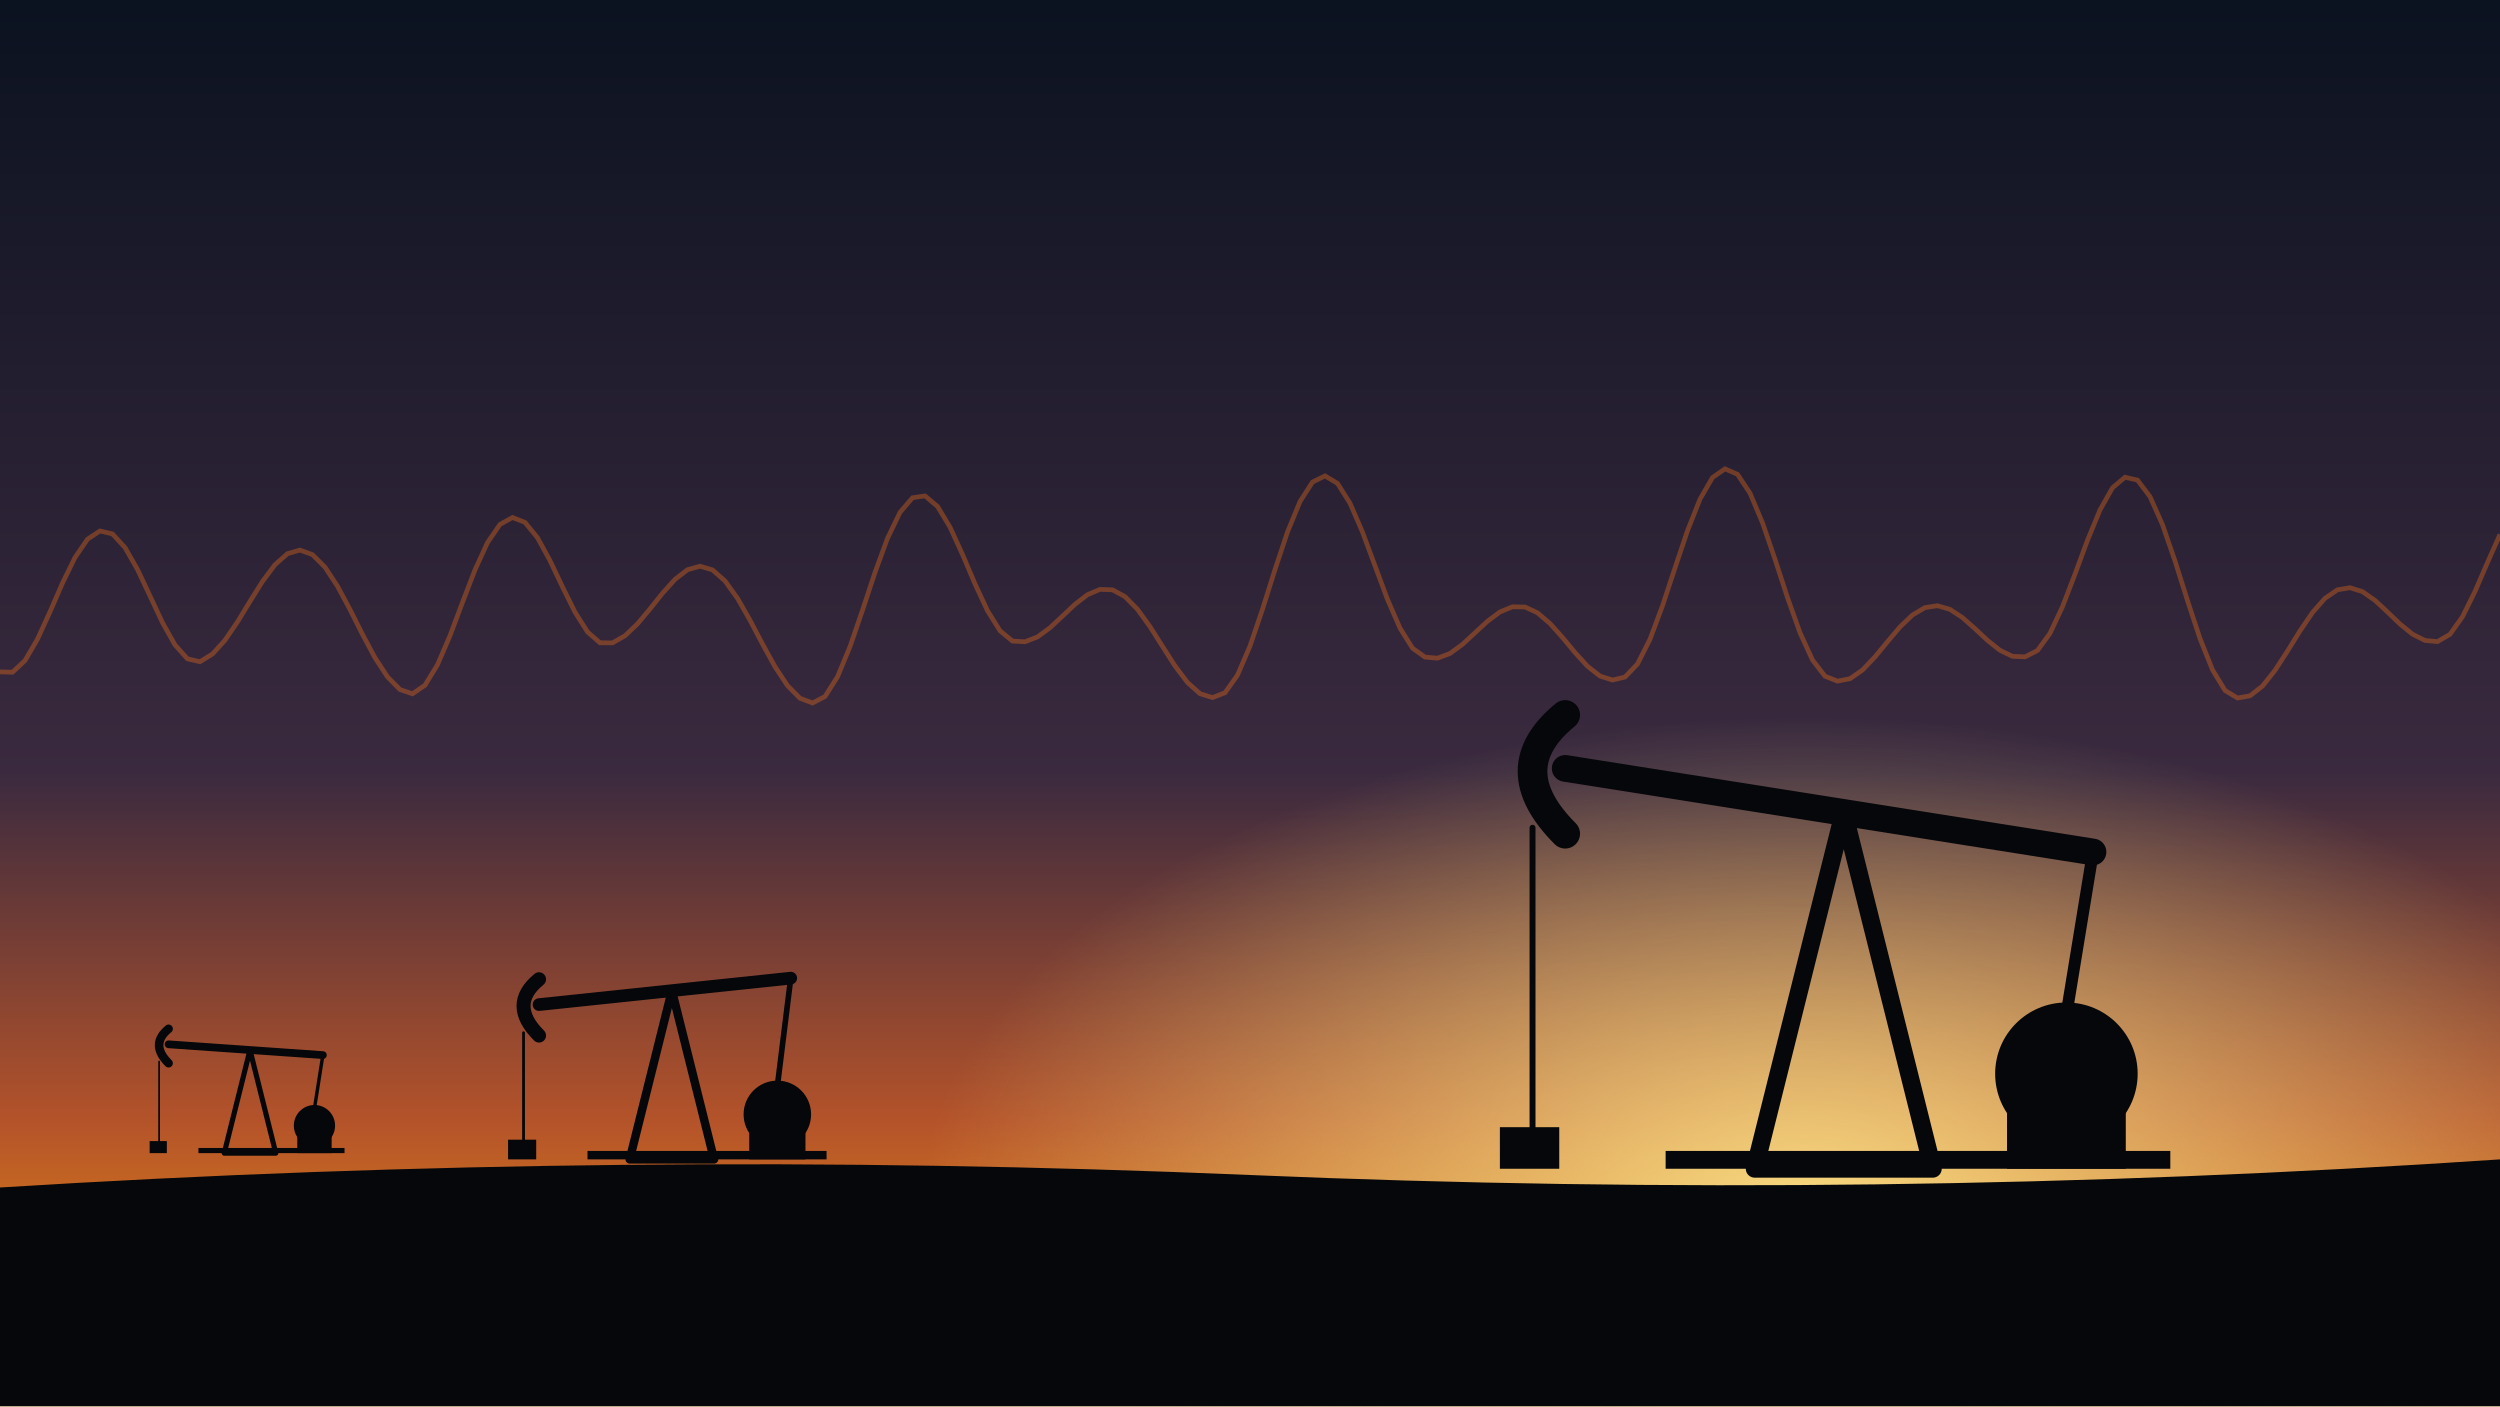
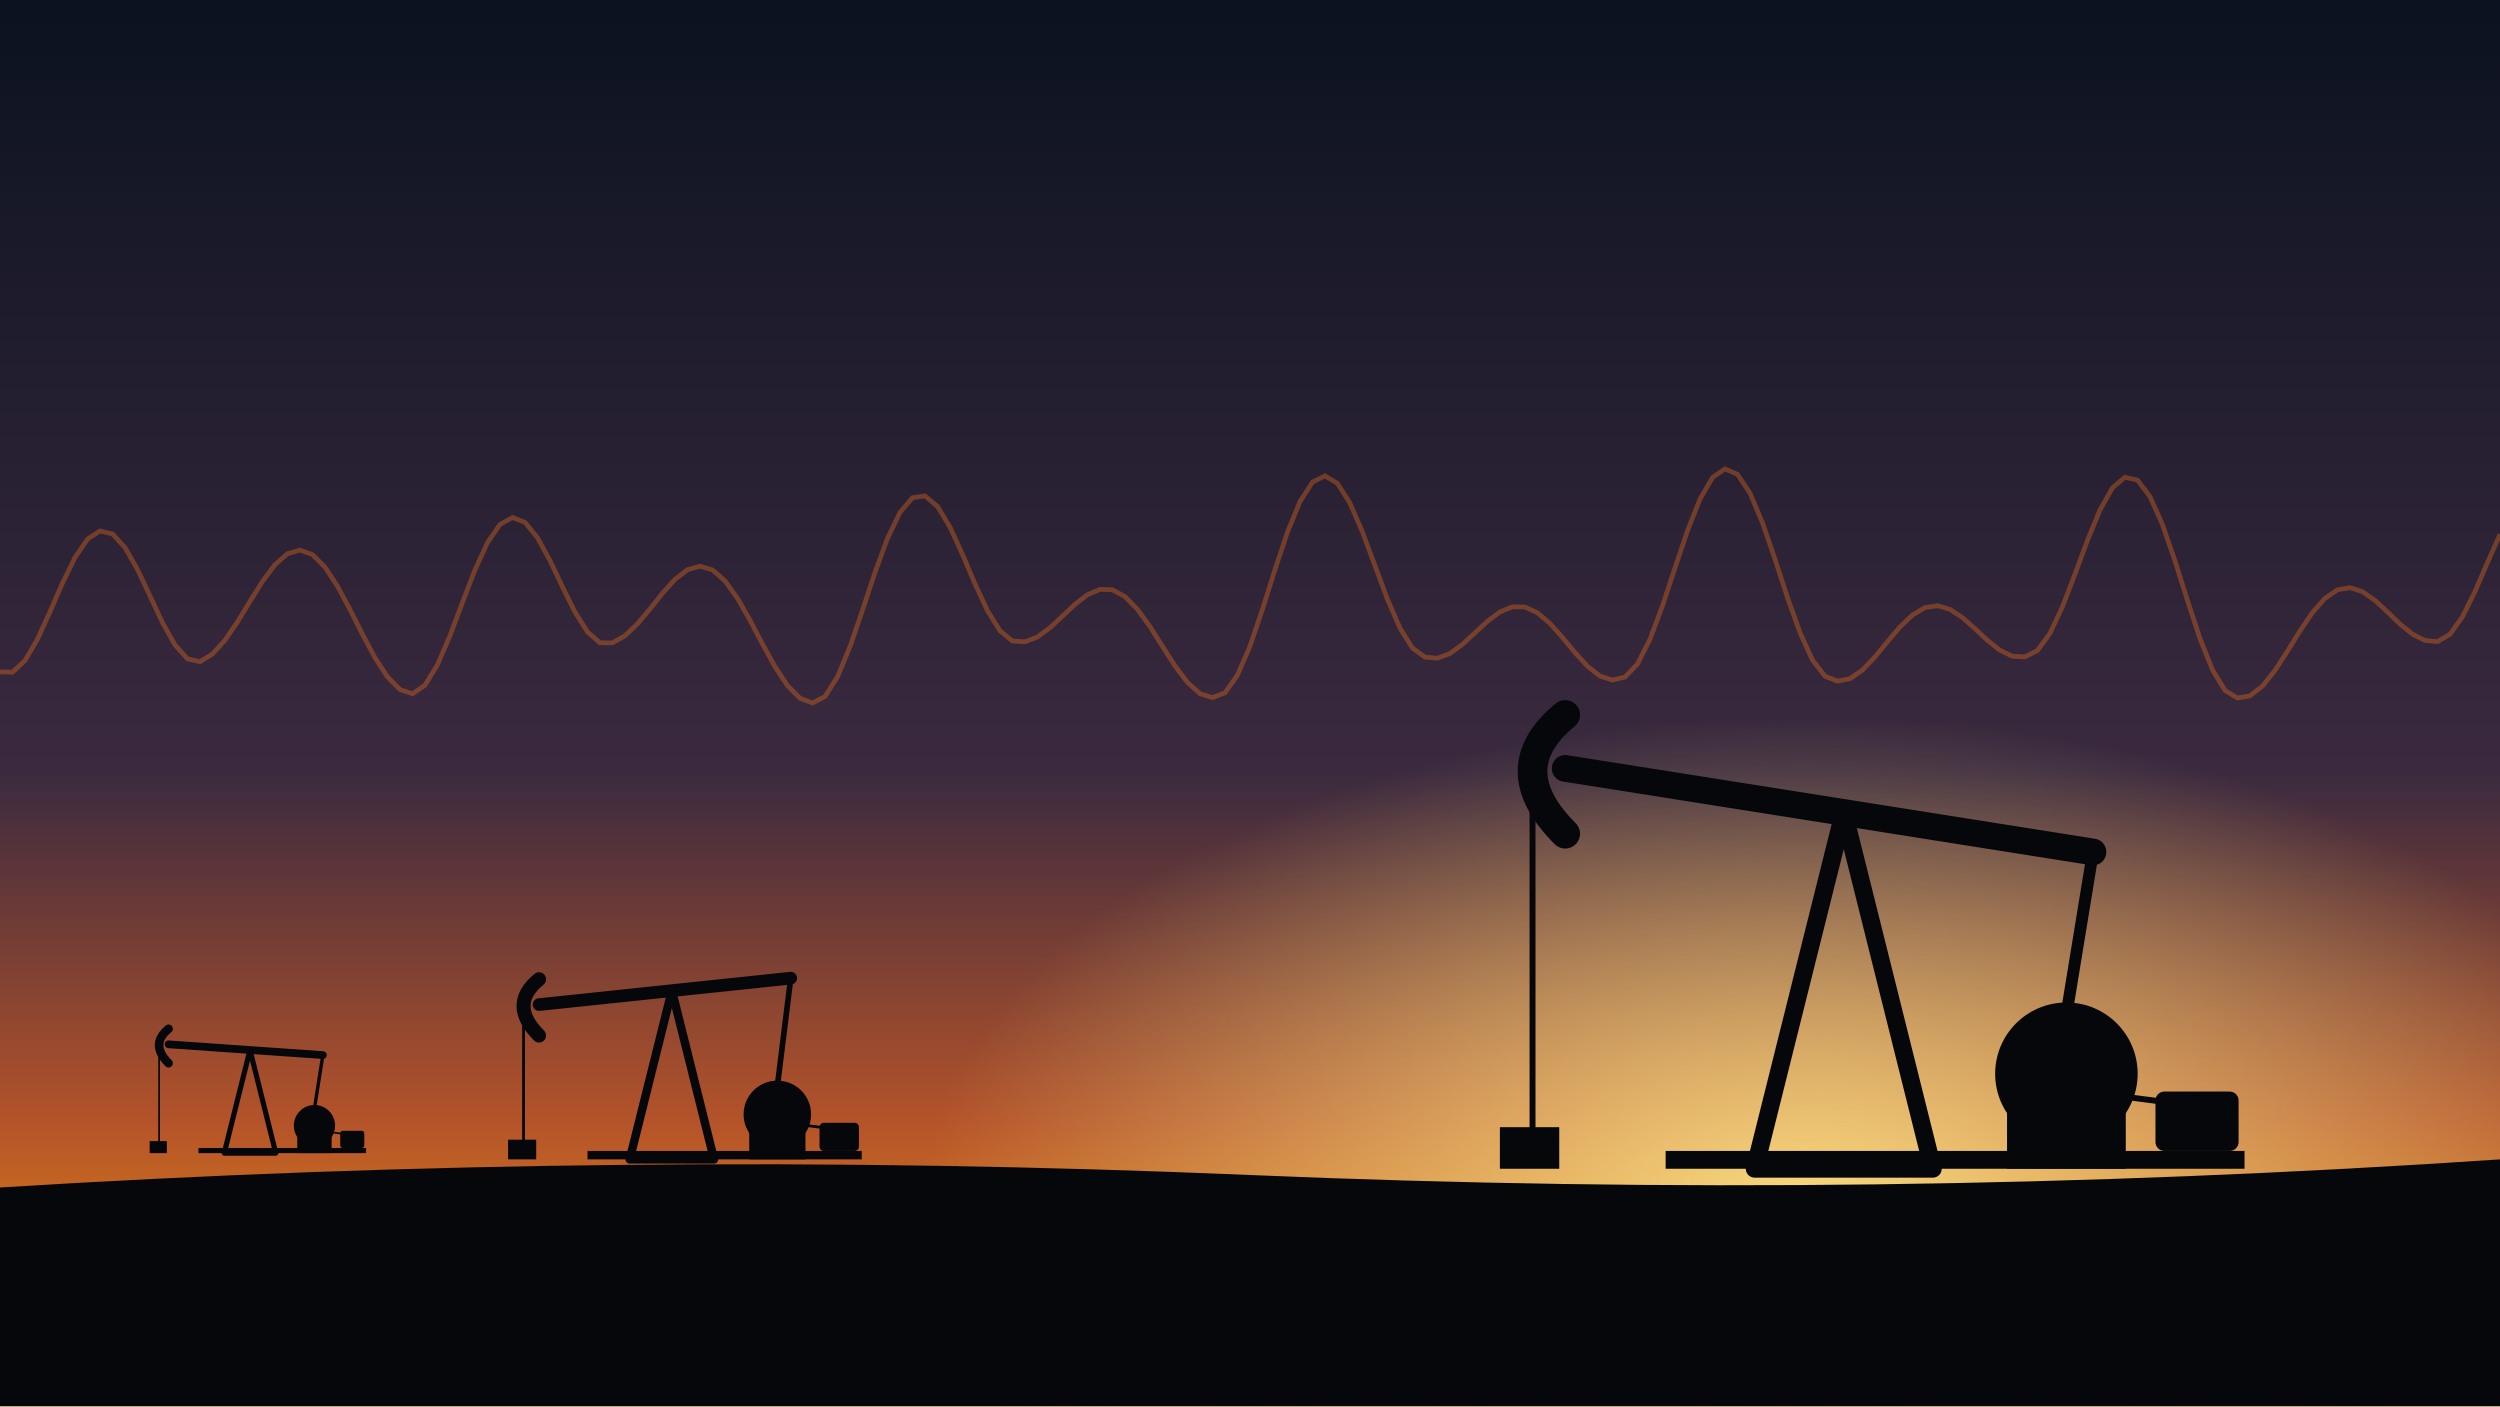
<svg xmlns="http://www.w3.org/2000/svg" viewBox="0 0 1600 900" width="100%" height="100%" preserveAspectRatio="xMidYMid slice">
  <defs>
    <linearGradient id="sky" x1="0" y1="0" x2="0" y2="1">
      <stop offset="0" stop-color="#0b1220" />
      <stop offset="0.55" stop-color="#3b2a3f" />
      <stop offset="0.8" stop-color="#b4532a" />
      <stop offset="1" stop-color="#f59e0b" />
    </linearGradient>
    <radialGradient id="sun" cx="0.72" cy="0.86" r="0.35">
      <stop offset="0" stop-color="#fde68a" stop-opacity="0.9" />
      <stop offset="1" stop-color="#fde68a" stop-opacity="0" />
    </radialGradient>
  </defs>
  <rect width="1600" height="900" fill="url(#sky)" />
  <rect width="1600" height="900" fill="url(#sun)" />
  <polyline points="0,430.0 8,430.23 16,422.74 24,409.047 32,391.549 40,373.146 48,356.801 56,345.089 64,339.812 72,341.727 80,350.436 88,364.449 96,381.419 104,398.492 112,412.753 120,421.671 128,423.492 136,418.556 144,409.698 152,397.993 160,384.883 168,372.098 176,361.403 184,354.351 192,352.048 200,354.993 208,362.99 216,375.173 224,390.115 232,406.019 240,420.972 248,433.2 256,441.312 264,444.027 272,438.532 280,425.429 288,406.819 296,385.528 304,364.682 312,347.25 320,335.609 328,331.199 336,334.331 344,344.149 352,358.779 360,375.625 368,391.771 376,404.435 384,411.393 392,411.445 400,406.875 408,399.266 416,389.708 424,379.672 432,370.793 440,364.618 448,362.367 456,364.742 464,371.801 472,382.934 480,396.933 488,412.147 496,426.711 504,438.797 512,446.877 520,449.931 528,445.763 536,433.15 544,413.851 552,390.523 560,366.337 568,344.526 576,327.921 584,318.549 592,317.36 600,324.099 608,337.37 616,354.857 624,373.685 632,390.856 640,403.704 648,410.292 656,410.736 664,407.624 672,401.76 680,394.318 688,386.759 696,380.609 704,377.206 712,377.489 720,381.835 728,389.983 736,401.061 744,413.69 752,426.185 760,436.79 768,443.932 776,446.459 784,443.35 792,432.062 800,413.467 808,389.922 816,364.483 824,340.47 832,320.997 840,308.538 848,304.571 856,309.386 864,322.048 872,340.551 880,362.12 888,383.618 896,402.012 904,414.814 912,420.551 920,421.241 928,418.224 936,412.374 944,404.992 952,397.587 960,391.637 968,388.355 976,388.487 984,392.198 992,399.034 1000,407.986 1008,417.638 1016,426.384 1024,432.668 1032,435.231 1040,433.309 1048,424.94 1056,409.096 1064,387.687 1072,363.465 1080,339.647 1088,319.447 1096,305.619 1104,300.065 1112,303.553 1120,315.612 1128,334.599 1136,357.931 1144,382.46 1152,404.924 1160,422.409 1168,432.764 1176,435.929 1184,434.364 1192,428.802 1200,420.402 1208,410.671 1216,401.235 1224,393.586 1232,388.861 1240,387.668 1248,390.006 1256,395.272 1264,402.36 1272,409.841 1280,416.193 1288,420.041 1296,420.387 1304,416.311 1312,405.315 1320,388.258 1328,367.424 1336,345.744 1344,326.363 1352,312.179 1360,305.419 1368,307.297 1376,317.829 1384,335.816 1392,359.003 1400,384.395 1408,408.68 1416,428.694 1424,441.874 1432,446.727 1440,445.316 1448,439.075 1456,429.031 1464,416.679 1472,403.76 1480,392.01 1488,382.908 1496,377.476 1504,376.135 1512,378.666 1520,384.262 1528,391.663 1536,399.367 1544,405.868 1552,409.895 1560,410.618 1568,405.951 1576,394.692 1584,378.538 1592,360 1600,342.025" fill="none" stroke="#f97316" stroke-opacity="0.35" stroke-width="3" />
  <path d="M0,760 Q400,735 800,752 T1600,742 L1600,900 L0,900 Z" fill="#05070a" />
  <g fill="#05070a" stroke="#05070a" stroke-linecap="round" stroke-linejoin="round">
    <polygon points="1123.0,748 1180,520.0 1237.0,748" fill="none" stroke-width="11.4" />
    <line x1="1001.722" y1="491.764" x2="1339.512" y2="545.264" stroke-width="17.1" />
    <path d="M1001.722,457.564 q-41.8,34.2 0,76.0" fill="none" stroke-width="19.0" />
-     <line x1="980.822" y1="529.764" x2="980.822" y2="736.6" stroke-width="3.8" />
+     <line x1="980.822" y1="495.564" x2="980.822" y2="721.4" stroke-width="3.8" />
    <line x1="1339.512" y1="545.264" x2="1322.5" y2="649.2" stroke-width="7.6" />
    <circle cx="1322.5" cy="687.2" r="45.6" stroke-width="0" />
    <rect x="1284.5" y="687.2" width="76.0" height="60.8" stroke-width="0" />
-     <rect x="1066.0" y="736.6" width="323.0" height="11.4" stroke-width="0" />
+     <rect x="1066.0" y="736.6" width="370.5" height="11.4" stroke-width="0" />
+     <rect x="1379.5" y="698.6" width="53.2" height="38.0" rx="5.7" stroke-width="0" />
+     <line x1="1392.8" y1="706.2" x2="1333.9" y2="698.6" stroke-width="3.8" />
    <rect x="959.922" y="721.4" width="38.0" height="26.6" stroke-width="0" />
  </g>
  <g fill="#05070a" stroke="#05070a" stroke-linecap="round" stroke-linejoin="round">
    <polygon points="403.0,742 430,634.0 457.0,742" fill="none" stroke-width="5.4" />
    <line x1="344.968" y1="642.937" x2="506.081" y2="626.004" stroke-width="8.1" />
    <path d="M344.968,626.737 q-19.8,16.2 0,36.0" fill="none" stroke-width="9.0" />
-     <line x1="335.068" y1="660.937" x2="335.068" y2="736.6" stroke-width="1.8" />
+     <line x1="335.068" y1="644.737" x2="335.068" y2="729.4" stroke-width="1.8" />
    <line x1="506.081" y1="626.004" x2="497.5" y2="695.2" stroke-width="3.6" />
    <circle cx="497.5" cy="713.2" r="21.6" stroke-width="0" />
    <rect x="479.5" y="713.2" width="36.0" height="28.8" stroke-width="0" />
-     <rect x="376.0" y="736.6" width="153.0" height="5.4" stroke-width="0" />
+     <rect x="376.0" y="736.6" width="175.5" height="5.4" stroke-width="0" />
+     <rect x="524.5" y="718.6" width="25.2" height="18.0" rx="2.7" stroke-width="0" />
+     <line x1="530.8" y1="722.2" x2="502.9" y2="718.6" stroke-width="1.8" />
    <rect x="325.168" y="729.4" width="18.0" height="12.6" stroke-width="0" />
  </g>
  <g fill="#05070a" stroke="#05070a" stroke-linecap="round" stroke-linejoin="round">
    <polygon points="143.5,738 160,672.0 176.5,738" fill="none" stroke-width="3.3" />
    <line x1="107.877" y1="668.355" x2="206.636" y2="675.261" stroke-width="4.95" />
    <path d="M107.877,658.455 q-12.1,9.9 0,22.0" fill="none" stroke-width="5.5" />
-     <line x1="101.827" y1="679.355" x2="101.827" y2="734.7" stroke-width="1.1" />
+     <line x1="101.827" y1="669.455" x2="101.827" y2="730.3" stroke-width="1.1" />
    <line x1="206.636" y1="675.261" x2="201.25" y2="709.4" stroke-width="2.2" />
    <circle cx="201.25" cy="720.4" r="13.2" stroke-width="0" />
    <rect x="190.25" y="720.4" width="22.0" height="17.6" stroke-width="0" />
-     <rect x="127.0" y="734.7" width="93.5" height="3.3" stroke-width="0" />
+     <rect x="127.0" y="734.7" width="107.25" height="3.3" stroke-width="0" />
+     <rect x="217.75" y="723.7" width="15.4" height="11.0" rx="1.65" stroke-width="0" />
+     <line x1="221.6" y1="725.9" x2="204.55" y2="723.7" stroke-width="1.1" />
    <rect x="95.777" y="730.3" width="11.0" height="7.7" stroke-width="0" />
  </g>
</svg>
